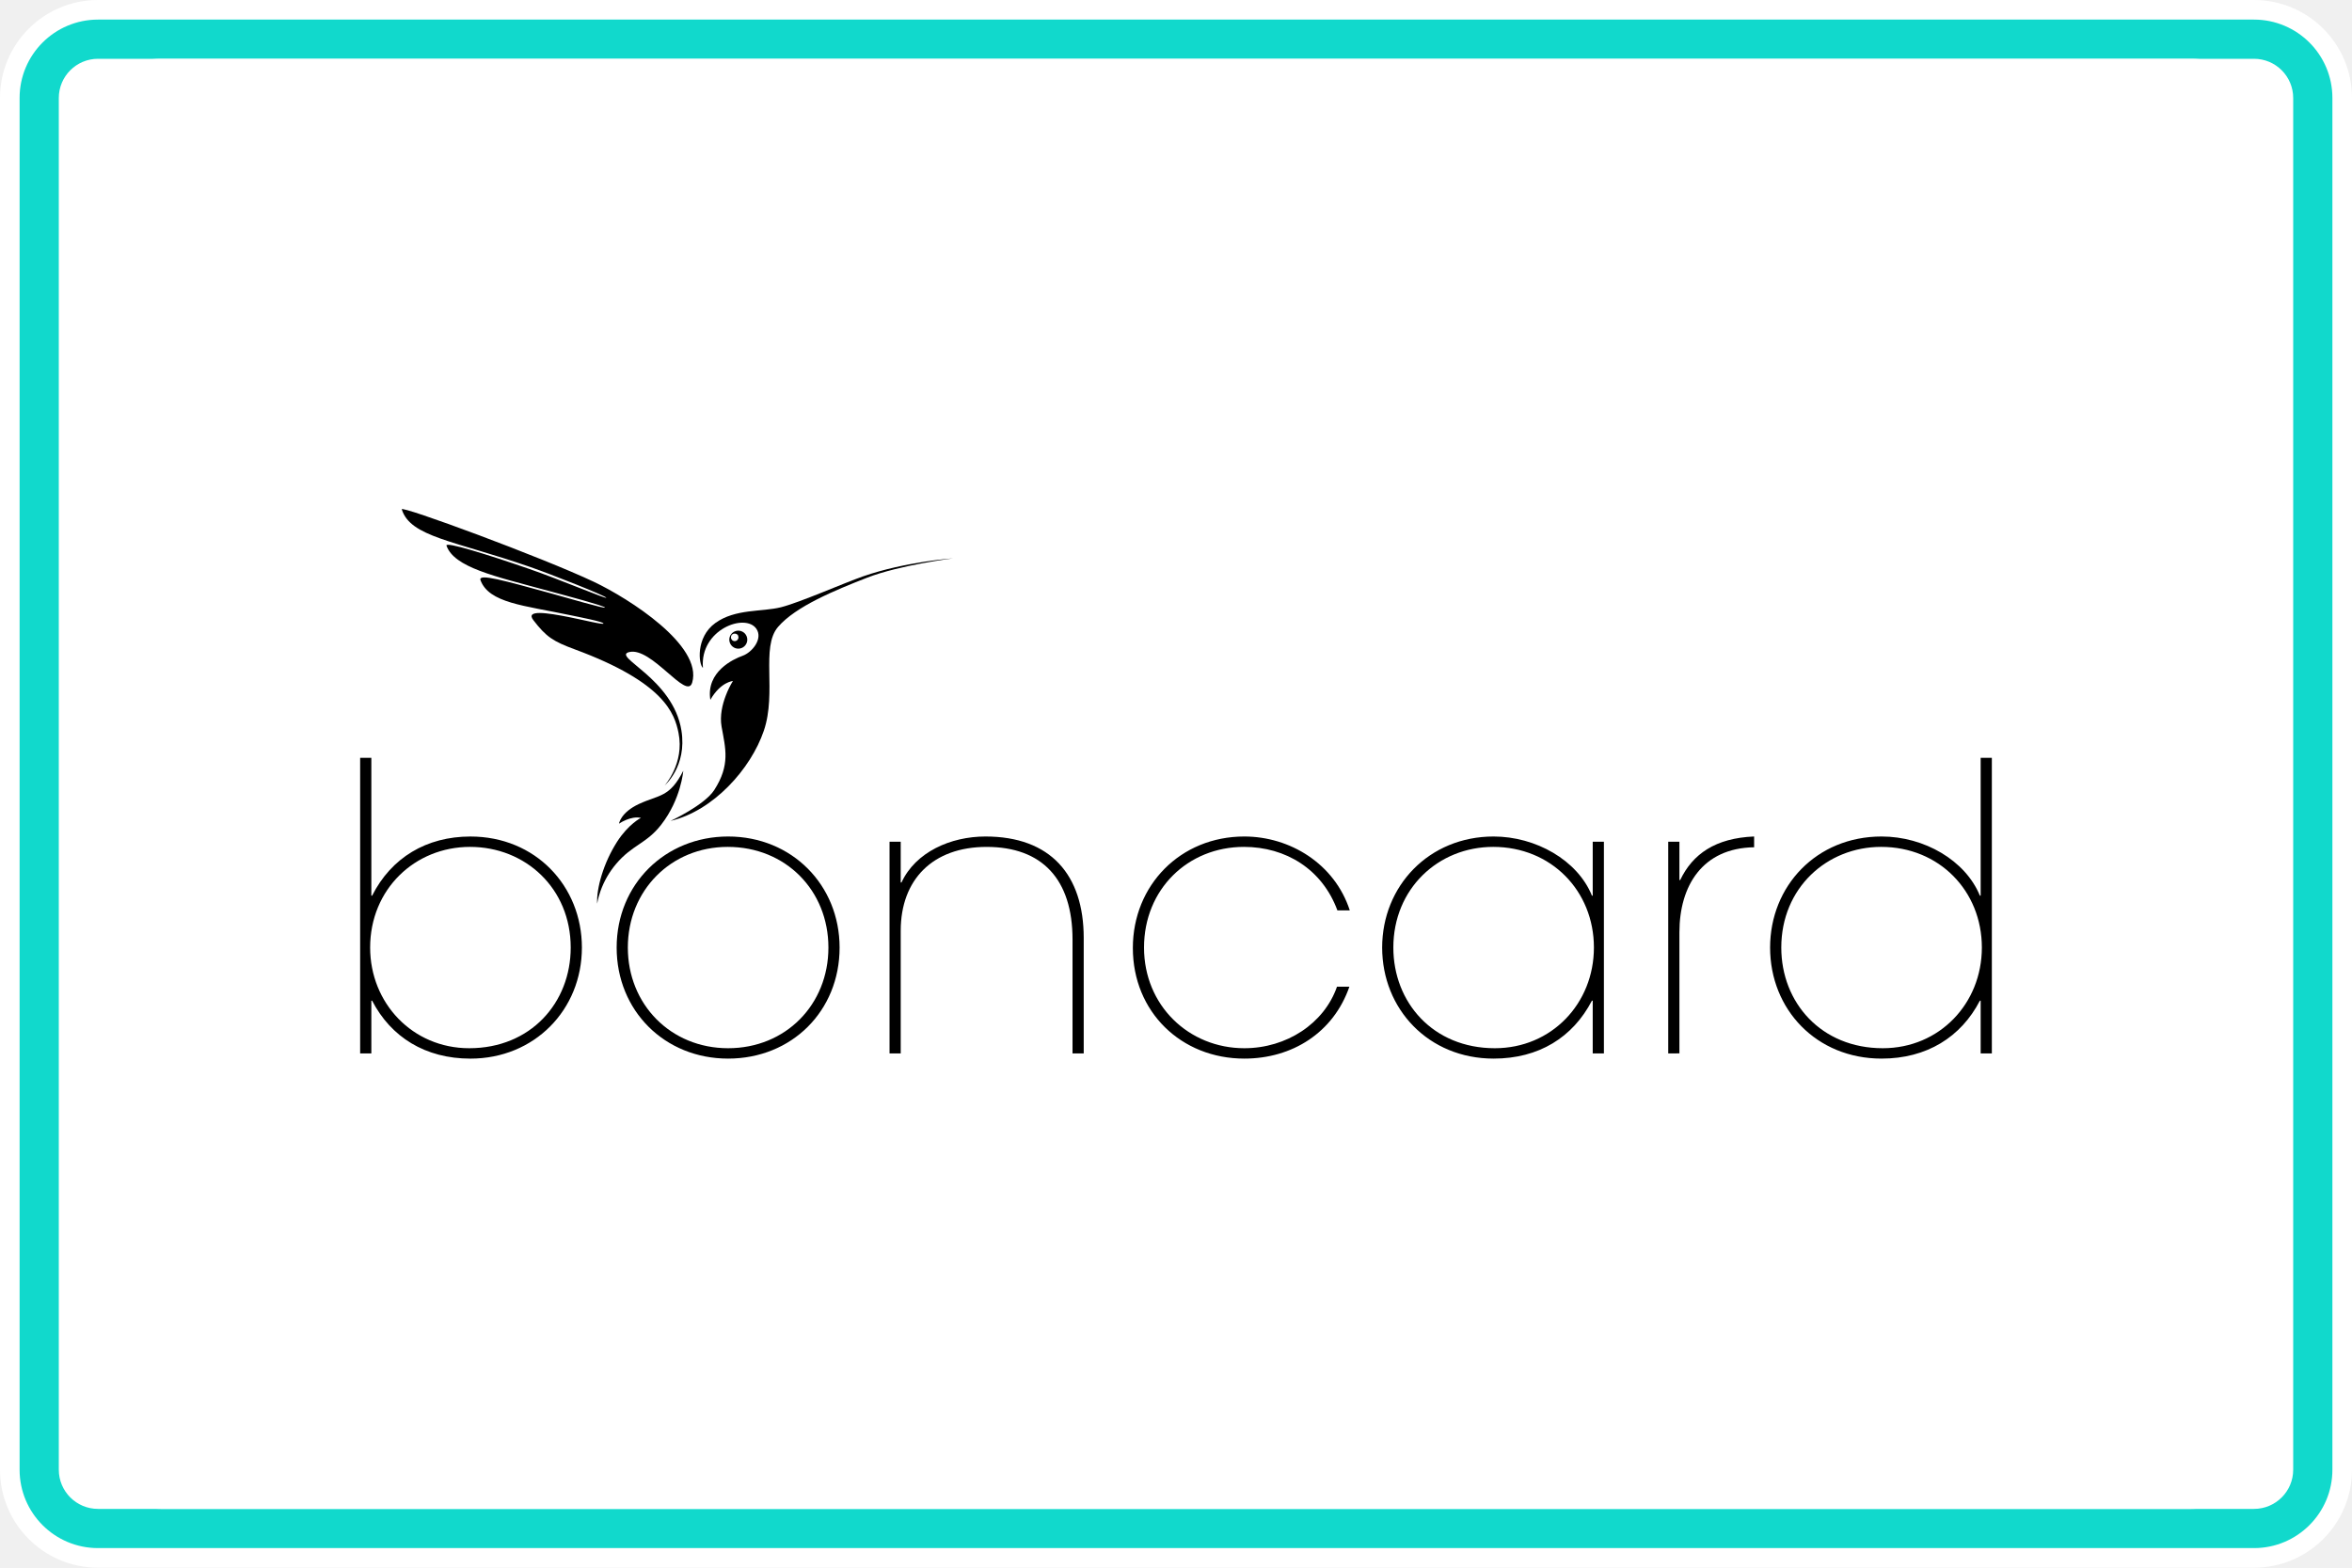
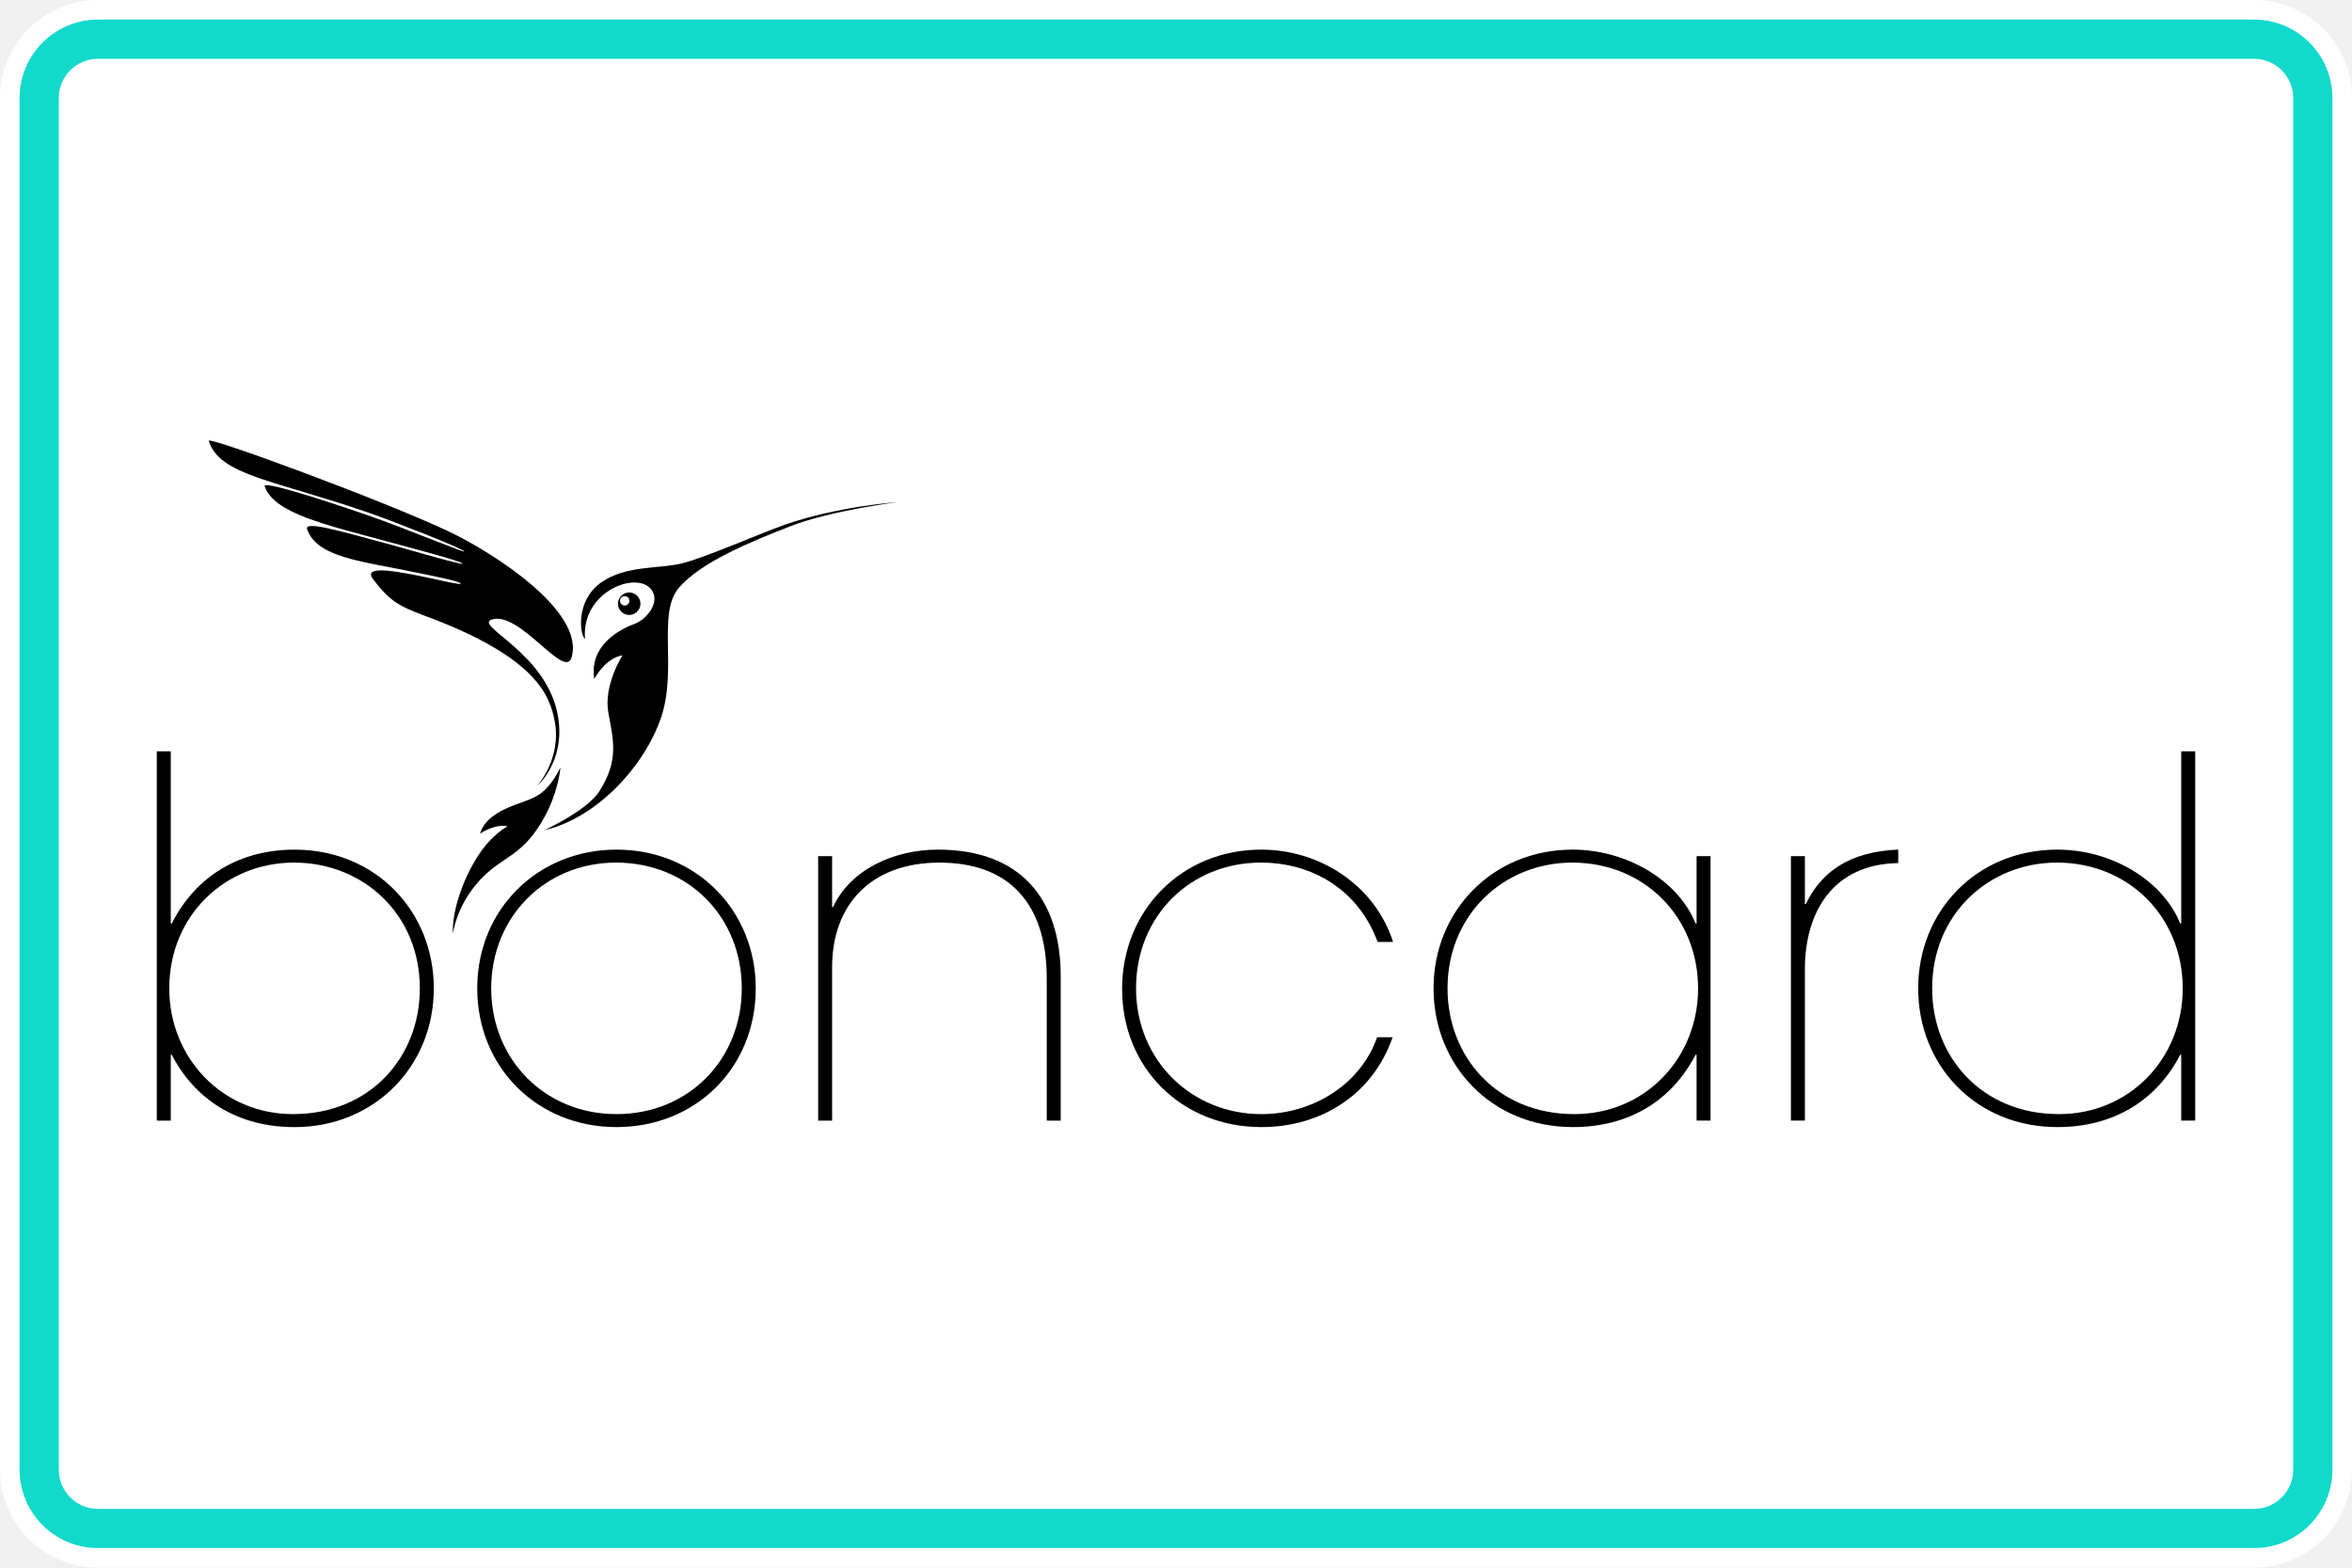
<svg xmlns="http://www.w3.org/2000/svg" width="120" height="80" viewBox="0 0 120 80" role="img" aria-labelledby="t-boncard">
  <rect width="120" height="80" rx="5" fill="#FFFFFF" />
  <rect x="1" y="1" width="118" height="78" rx="4" fill="#11D9CC" />
  <rect x="3" y="3" width="114" height="74" rx="2" fill="white" />
-   <svg fill="none" x="3" y="3" width="114" height="74" viewBox="0 0 120 80" preserveAspectRatio="xMidYMid meet">
+   <svg fill="none" x="8" y="8" width="104" height="64" viewBox="15 24.84 90 30.32" preserveAspectRatio="xMidYMid meet">
    <rect width="120" height="80" rx="4" fill="white" />
    <path d="M15 54.872V38.564H15.617V46.168H15.661C16.718 44.074 18.658 42.906 21.082 42.906C24.674 42.906 27.231 45.64 27.231 49.032C27.231 52.47 24.608 55.159 21.082 55.159C18.592 55.159 16.697 53.969 15.661 51.964H15.617V54.873L15 54.872ZM21.06 43.478C18.019 43.478 15.551 45.814 15.551 49.032C15.551 52.095 17.887 54.585 21.016 54.585C24.41 54.585 26.614 52.073 26.614 49.032C26.614 45.77 24.123 43.478 21.06 43.478Z" fill="black" />
    <path d="M35.296 55.158C31.792 55.158 29.148 52.514 29.148 49.032C29.148 45.528 31.836 42.905 35.296 42.905C38.822 42.905 41.445 45.594 41.445 49.032C41.445 52.536 38.8 55.158 35.296 55.158ZM40.828 49.032C40.828 45.88 38.47 43.478 35.275 43.478C32.145 43.478 29.765 45.88 29.765 49.032C29.765 52.161 32.123 54.585 35.296 54.585C38.47 54.585 40.828 52.183 40.828 49.032Z" fill="black" />
    <path d="M54.293 54.872V48.592C54.293 45.265 52.616 43.479 49.555 43.479C46.579 43.479 44.816 45.286 44.816 48.107V54.873H44.2V43.192H44.816V45.44H44.86C45.632 43.765 47.571 42.905 49.488 42.905C53.081 42.905 54.91 45.02 54.91 48.503V54.873L54.293 54.872Z" fill="black" />
    <path d="M69.564 51.191C68.683 53.726 66.413 55.158 63.768 55.158C60.287 55.158 57.62 52.579 57.62 49.054C57.62 45.594 60.242 42.905 63.768 42.905C66.281 42.905 68.749 44.404 69.586 46.982H68.903C68.066 44.713 66.06 43.478 63.746 43.478C60.66 43.478 58.236 45.814 58.236 49.032C58.236 52.227 60.705 54.585 63.768 54.585C66.104 54.585 68.175 53.218 68.88 51.191H69.564Z" fill="black" />
    <path d="M82.985 54.872V51.963H82.941C81.883 53.99 80.01 55.158 77.52 55.158C73.928 55.158 71.371 52.425 71.371 49.032C71.371 45.639 73.95 42.905 77.52 42.905C79.834 42.905 82.147 44.206 82.941 46.167H82.985V43.192H83.602V54.872H82.985ZM83.051 49.032C83.051 45.902 80.693 43.478 77.498 43.478C74.457 43.478 71.988 45.792 71.988 49.032C71.988 52.051 74.17 54.585 77.586 54.585C80.715 54.585 83.051 52.117 83.051 49.032Z" fill="black" />
    <path d="M87.15 54.872V43.192H87.767V45.306H87.811C88.494 43.874 89.75 42.992 91.888 42.904V43.499C89.045 43.543 87.767 45.614 87.767 48.193V54.87L87.15 54.872Z" fill="black" />
    <path d="M104.383 54.872V51.963H104.339C103.303 53.968 101.408 55.158 98.918 55.158C95.326 55.158 92.769 52.448 92.769 49.032C92.769 45.638 95.326 42.905 98.918 42.905C101.276 42.905 103.546 44.228 104.339 46.167H104.383V38.564H105V54.872H104.383ZM104.449 49.032C104.449 45.902 102.091 43.478 98.895 43.478C95.898 43.478 93.386 45.748 93.386 49.032C93.386 52.073 95.59 54.585 98.984 54.585C102.113 54.585 104.449 52.117 104.449 49.032Z" fill="black" />
    <path d="M46.1 27.75C45.154 27.897 43.912 28.145 42.734 28.555C42.219 28.734 41.35 29.093 40.48 29.441C39.609 29.788 38.736 30.125 38.213 30.257C37.689 30.389 37.06 30.408 36.424 30.492C35.787 30.577 35.144 30.729 34.593 31.126C34.041 31.524 33.812 32.096 33.749 32.592C33.685 33.088 33.789 33.508 33.907 33.604C33.816 32.542 34.403 31.779 35.087 31.394C35.772 31.008 36.555 31.001 36.858 31.451C37.044 31.727 36.983 32.051 36.811 32.33C36.64 32.608 36.357 32.84 36.1 32.933C35.843 33.025 35.337 33.244 34.924 33.635C34.512 34.026 34.194 34.587 34.315 35.366C34.599 34.869 34.911 34.609 35.151 34.473C35.391 34.338 35.56 34.327 35.56 34.327C35.404 34.583 35.272 34.853 35.166 35.134C34.983 35.613 34.828 36.243 34.936 36.848C35.044 37.453 35.166 37.98 35.149 38.529C35.132 39.078 34.976 39.65 34.53 40.343C34.261 40.76 33.659 41.185 33.124 41.507C32.588 41.828 32.12 42.045 32.12 42.045C33.294 41.769 34.4 41.056 35.302 40.146C36.205 39.237 36.905 38.131 37.266 37.069C37.627 36.008 37.581 34.858 37.567 33.832C37.552 32.806 37.567 31.905 38.051 31.341C38.535 30.777 39.321 30.27 40.21 29.818C41.099 29.366 42.089 28.967 42.979 28.621C43.869 28.276 45.048 28.01 46.005 27.831C46.963 27.652 47.699 27.56 47.699 27.56C47.699 27.56 47.046 27.604 46.1 27.75Z" fill="black" />
    <path d="M31.795 40.09C31.795 40.09 32.104 39.828 32.376 39.319C32.648 38.809 32.879 38.051 32.721 37.06C32.492 35.618 31.525 34.596 30.739 33.905C29.953 33.213 29.346 32.851 29.842 32.73C30.461 32.58 31.253 33.254 31.931 33.839C32.608 34.425 33.166 34.92 33.314 34.413C33.611 33.395 32.744 32.237 31.558 31.218C30.373 30.2 28.869 29.319 27.894 28.856C26.497 28.194 23.829 27.134 21.52 26.27C19.211 25.407 17.259 24.738 17.295 24.854C17.532 25.618 18.251 26.048 19.436 26.47C20.62 26.891 22.269 27.304 24.369 28.032C24.991 28.248 26.013 28.639 26.894 28.992C27.775 29.345 28.514 29.661 28.573 29.727C28.632 29.794 27.997 29.545 27.135 29.207C26.273 28.869 25.186 28.441 24.337 28.148C23.165 27.742 22 27.36 21.139 27.109C20.278 26.858 19.721 26.738 19.762 26.858C19.973 27.457 20.624 27.876 21.606 28.25C22.588 28.623 23.901 28.95 25.437 29.367C25.91 29.496 26.653 29.693 27.289 29.873C27.925 30.053 28.454 30.215 28.501 30.27C28.547 30.326 28.011 30.188 27.348 30.005C26.686 29.822 25.899 29.594 25.45 29.472C24.22 29.137 23.23 28.861 22.567 28.718C21.903 28.575 21.565 28.565 21.638 28.764C21.869 29.394 22.471 29.744 23.332 30.002C24.192 30.259 25.312 30.425 26.579 30.693C26.872 30.755 27.312 30.841 27.688 30.926C28.063 31.011 28.378 31.094 28.419 31.148C28.459 31.203 28.171 31.152 27.782 31.071C27.393 30.989 26.905 30.877 26.544 30.806C25.925 30.684 25.314 30.576 24.914 30.574C24.515 30.572 24.327 30.672 24.553 30.969C24.912 31.435 25.186 31.729 25.521 31.961C25.857 32.193 26.252 32.364 26.85 32.585C29.314 33.495 30.687 34.378 31.472 35.168C32.256 35.957 32.452 36.654 32.561 37.192C32.73 38.033 32.539 38.758 32.304 39.272C32.07 39.786 31.795 40.09 31.795 40.09Z" fill="black" />
    <path d="M36.209 31.694C36.127 31.613 36.02 31.563 35.906 31.551C35.792 31.54 35.678 31.569 35.582 31.633C35.487 31.697 35.416 31.791 35.383 31.901C35.35 32.011 35.355 32.129 35.4 32.235C35.443 32.341 35.523 32.429 35.624 32.483C35.725 32.537 35.842 32.554 35.955 32.532C36.067 32.509 36.169 32.449 36.241 32.36C36.314 32.271 36.354 32.16 36.354 32.045C36.354 31.98 36.341 31.915 36.316 31.855C36.291 31.795 36.255 31.74 36.209 31.694ZM35.866 31.919C35.866 31.974 35.844 32.026 35.805 32.065C35.767 32.104 35.714 32.126 35.659 32.126C35.604 32.126 35.551 32.104 35.512 32.065C35.474 32.026 35.452 31.974 35.452 31.919C35.452 31.907 35.453 31.895 35.455 31.883C35.453 31.875 35.452 31.866 35.452 31.858C35.453 31.837 35.459 31.817 35.469 31.799C35.48 31.781 35.495 31.765 35.512 31.754C35.548 31.73 35.589 31.716 35.632 31.713C35.65 31.711 35.668 31.711 35.686 31.713C35.728 31.716 35.77 31.73 35.806 31.754C35.823 31.765 35.838 31.78 35.849 31.799C35.859 31.816 35.865 31.837 35.866 31.858C35.866 31.866 35.865 31.875 35.863 31.883C35.865 31.895 35.866 31.907 35.866 31.919Z" fill="black" />
    <path d="M35.632 31.713C35.589 31.716 35.548 31.73 35.512 31.754C35.495 31.765 35.48 31.78 35.469 31.798C35.459 31.816 35.453 31.837 35.452 31.858C35.452 31.866 35.453 31.875 35.455 31.883C35.462 31.84 35.483 31.799 35.515 31.769C35.547 31.738 35.588 31.718 35.632 31.713L35.632 31.713Z" fill="black" />
    <path d="M35.806 31.754C35.77 31.73 35.728 31.716 35.686 31.713C35.731 31.719 35.773 31.739 35.806 31.772C35.836 31.802 35.856 31.841 35.863 31.883C35.865 31.875 35.866 31.866 35.866 31.858C35.865 31.837 35.859 31.816 35.849 31.799C35.838 31.78 35.823 31.765 35.806 31.754Z" fill="black" />
    <path d="M32.822 39.279C32.822 39.279 32.793 39.669 32.626 40.235C32.46 40.801 32.156 41.544 31.607 42.251C31.197 42.78 30.8 43.055 30.393 43.331C29.986 43.607 29.568 43.885 29.116 44.42C28.741 44.864 28.45 45.371 28.255 45.918C28.108 46.332 28.075 46.612 28.075 46.612C28.049 46.203 28.134 45.644 28.32 45.039C28.52 44.39 28.806 43.77 29.171 43.196C29.486 42.706 29.816 42.376 30.066 42.169C30.316 41.962 30.487 41.878 30.487 41.878C30.204 41.814 29.901 41.894 29.67 41.989C29.533 42.045 29.402 42.114 29.279 42.195C29.279 42.195 29.298 42.043 29.446 41.831C29.594 41.618 29.871 41.346 30.384 41.108C30.94 40.85 31.361 40.764 31.738 40.557C32.114 40.349 32.446 40.022 32.822 39.279Z" fill="black" />
  </svg>
</svg>
